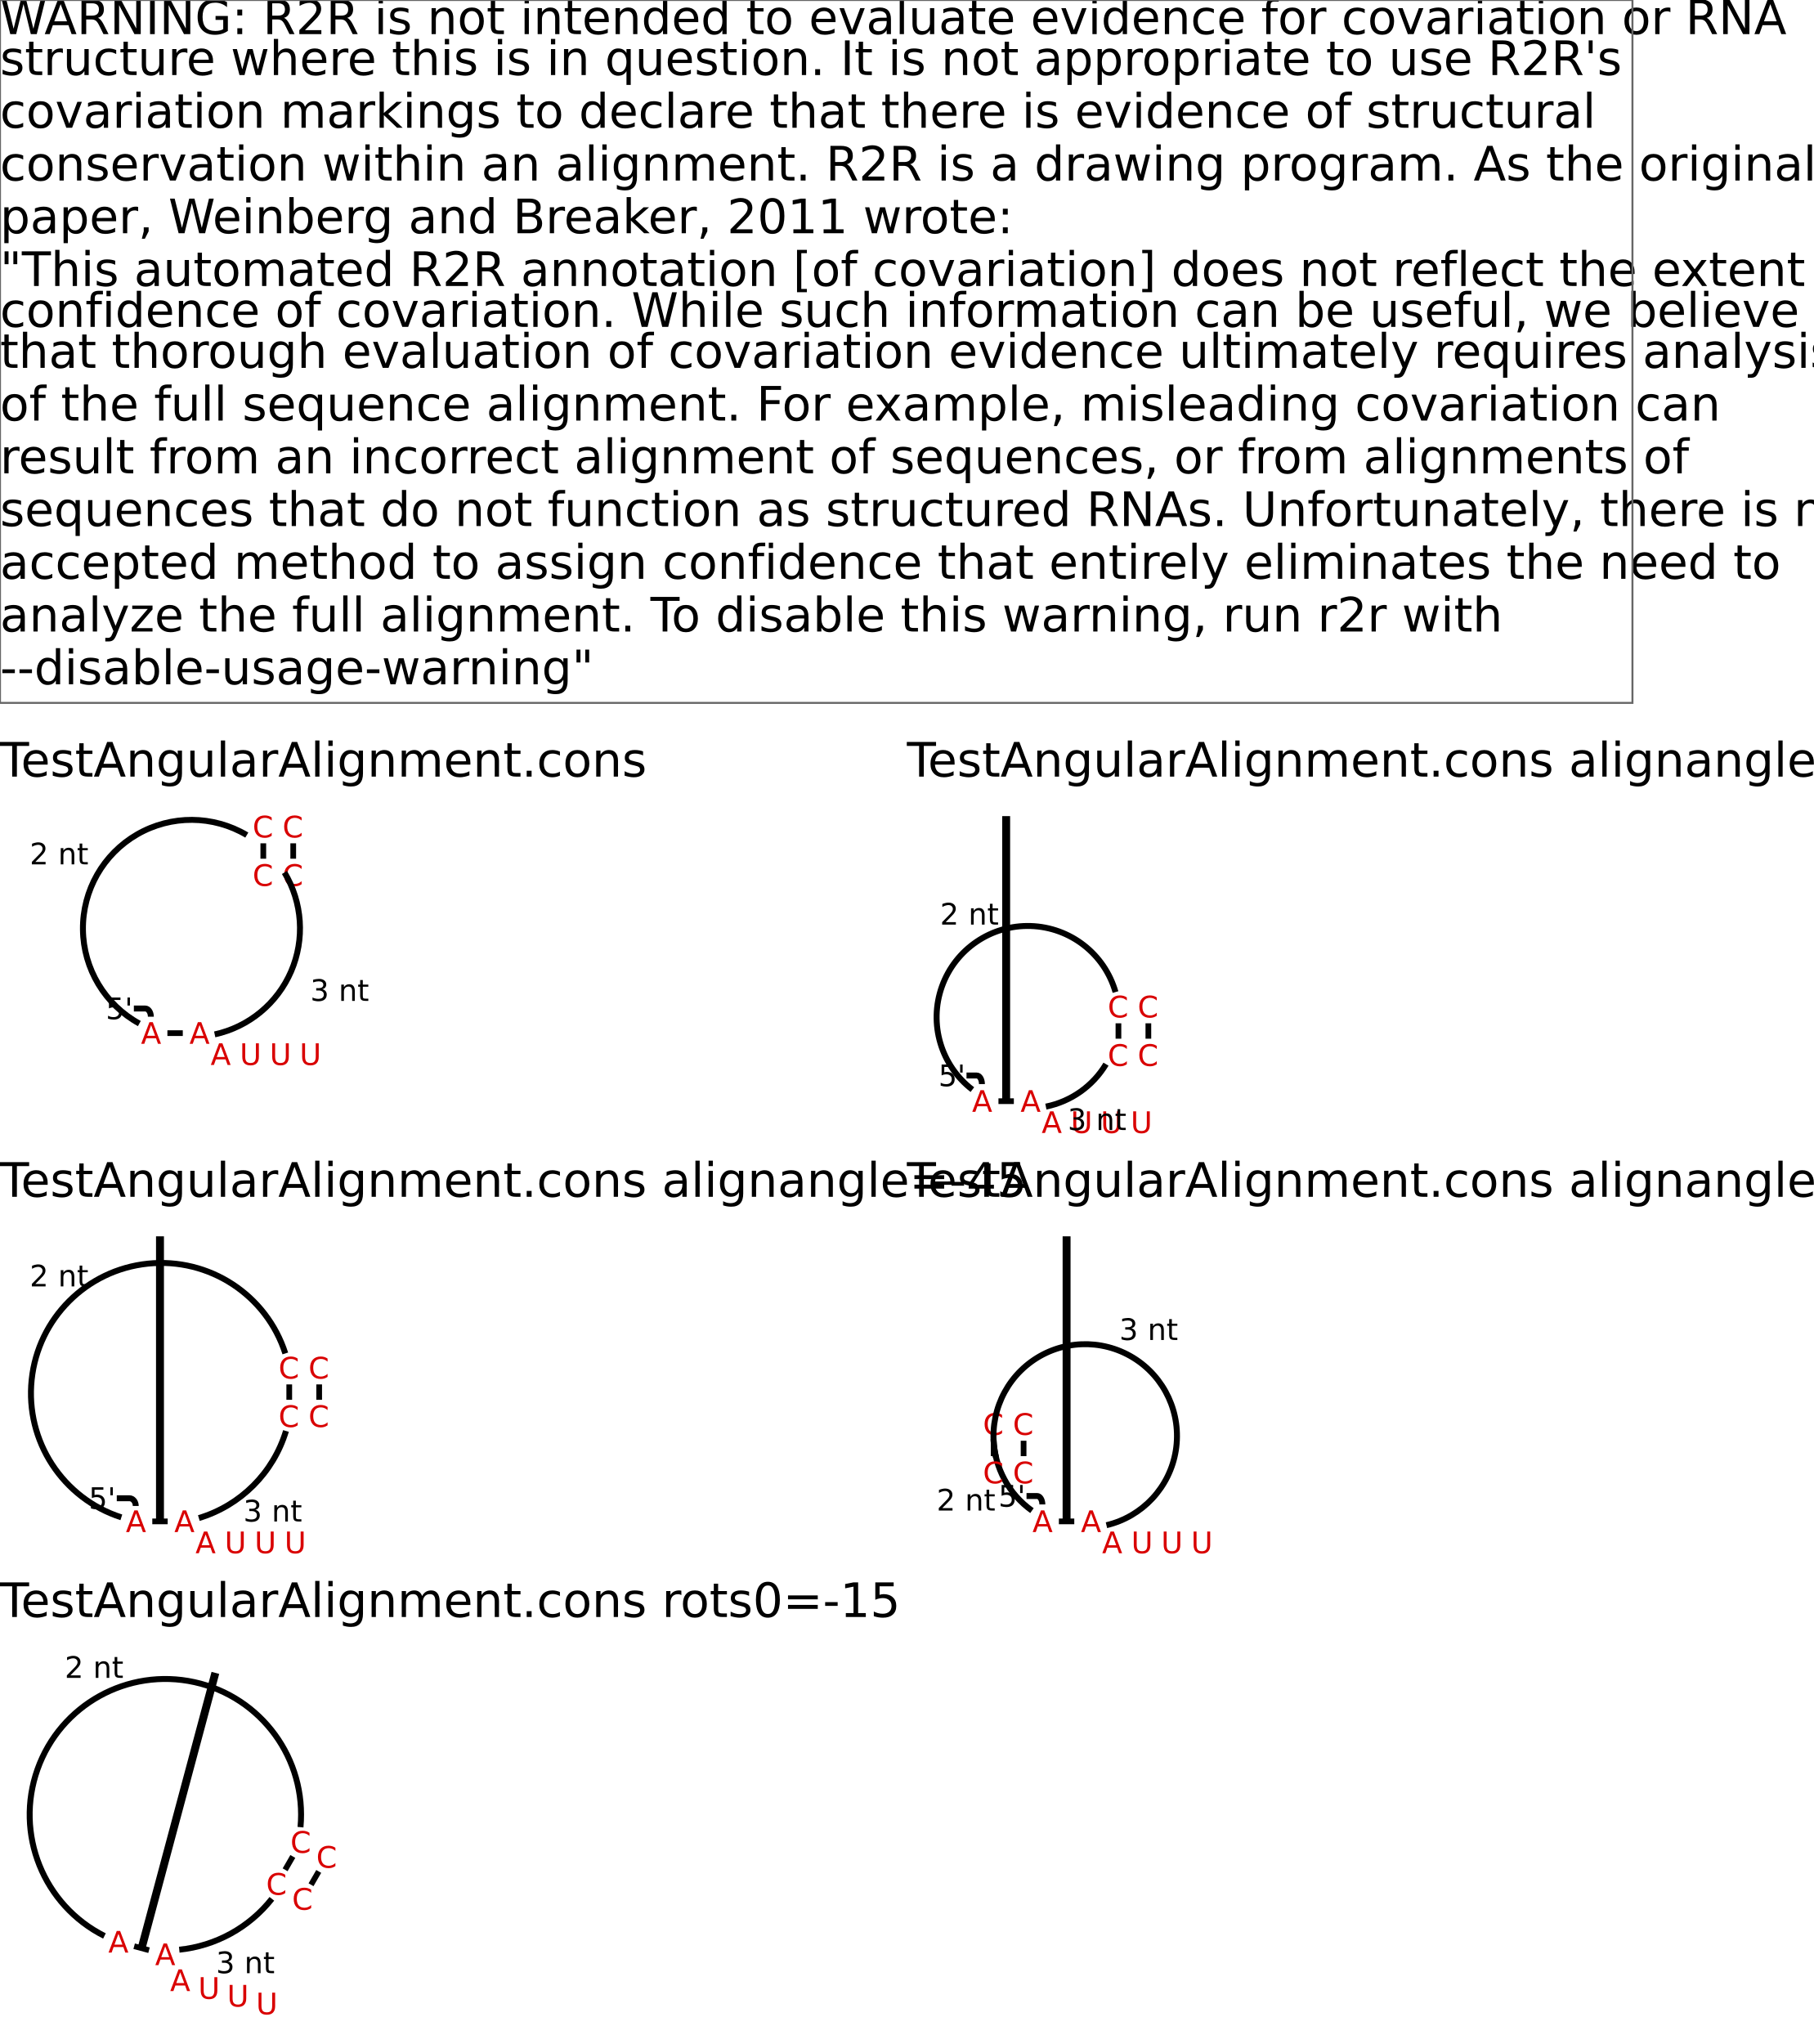
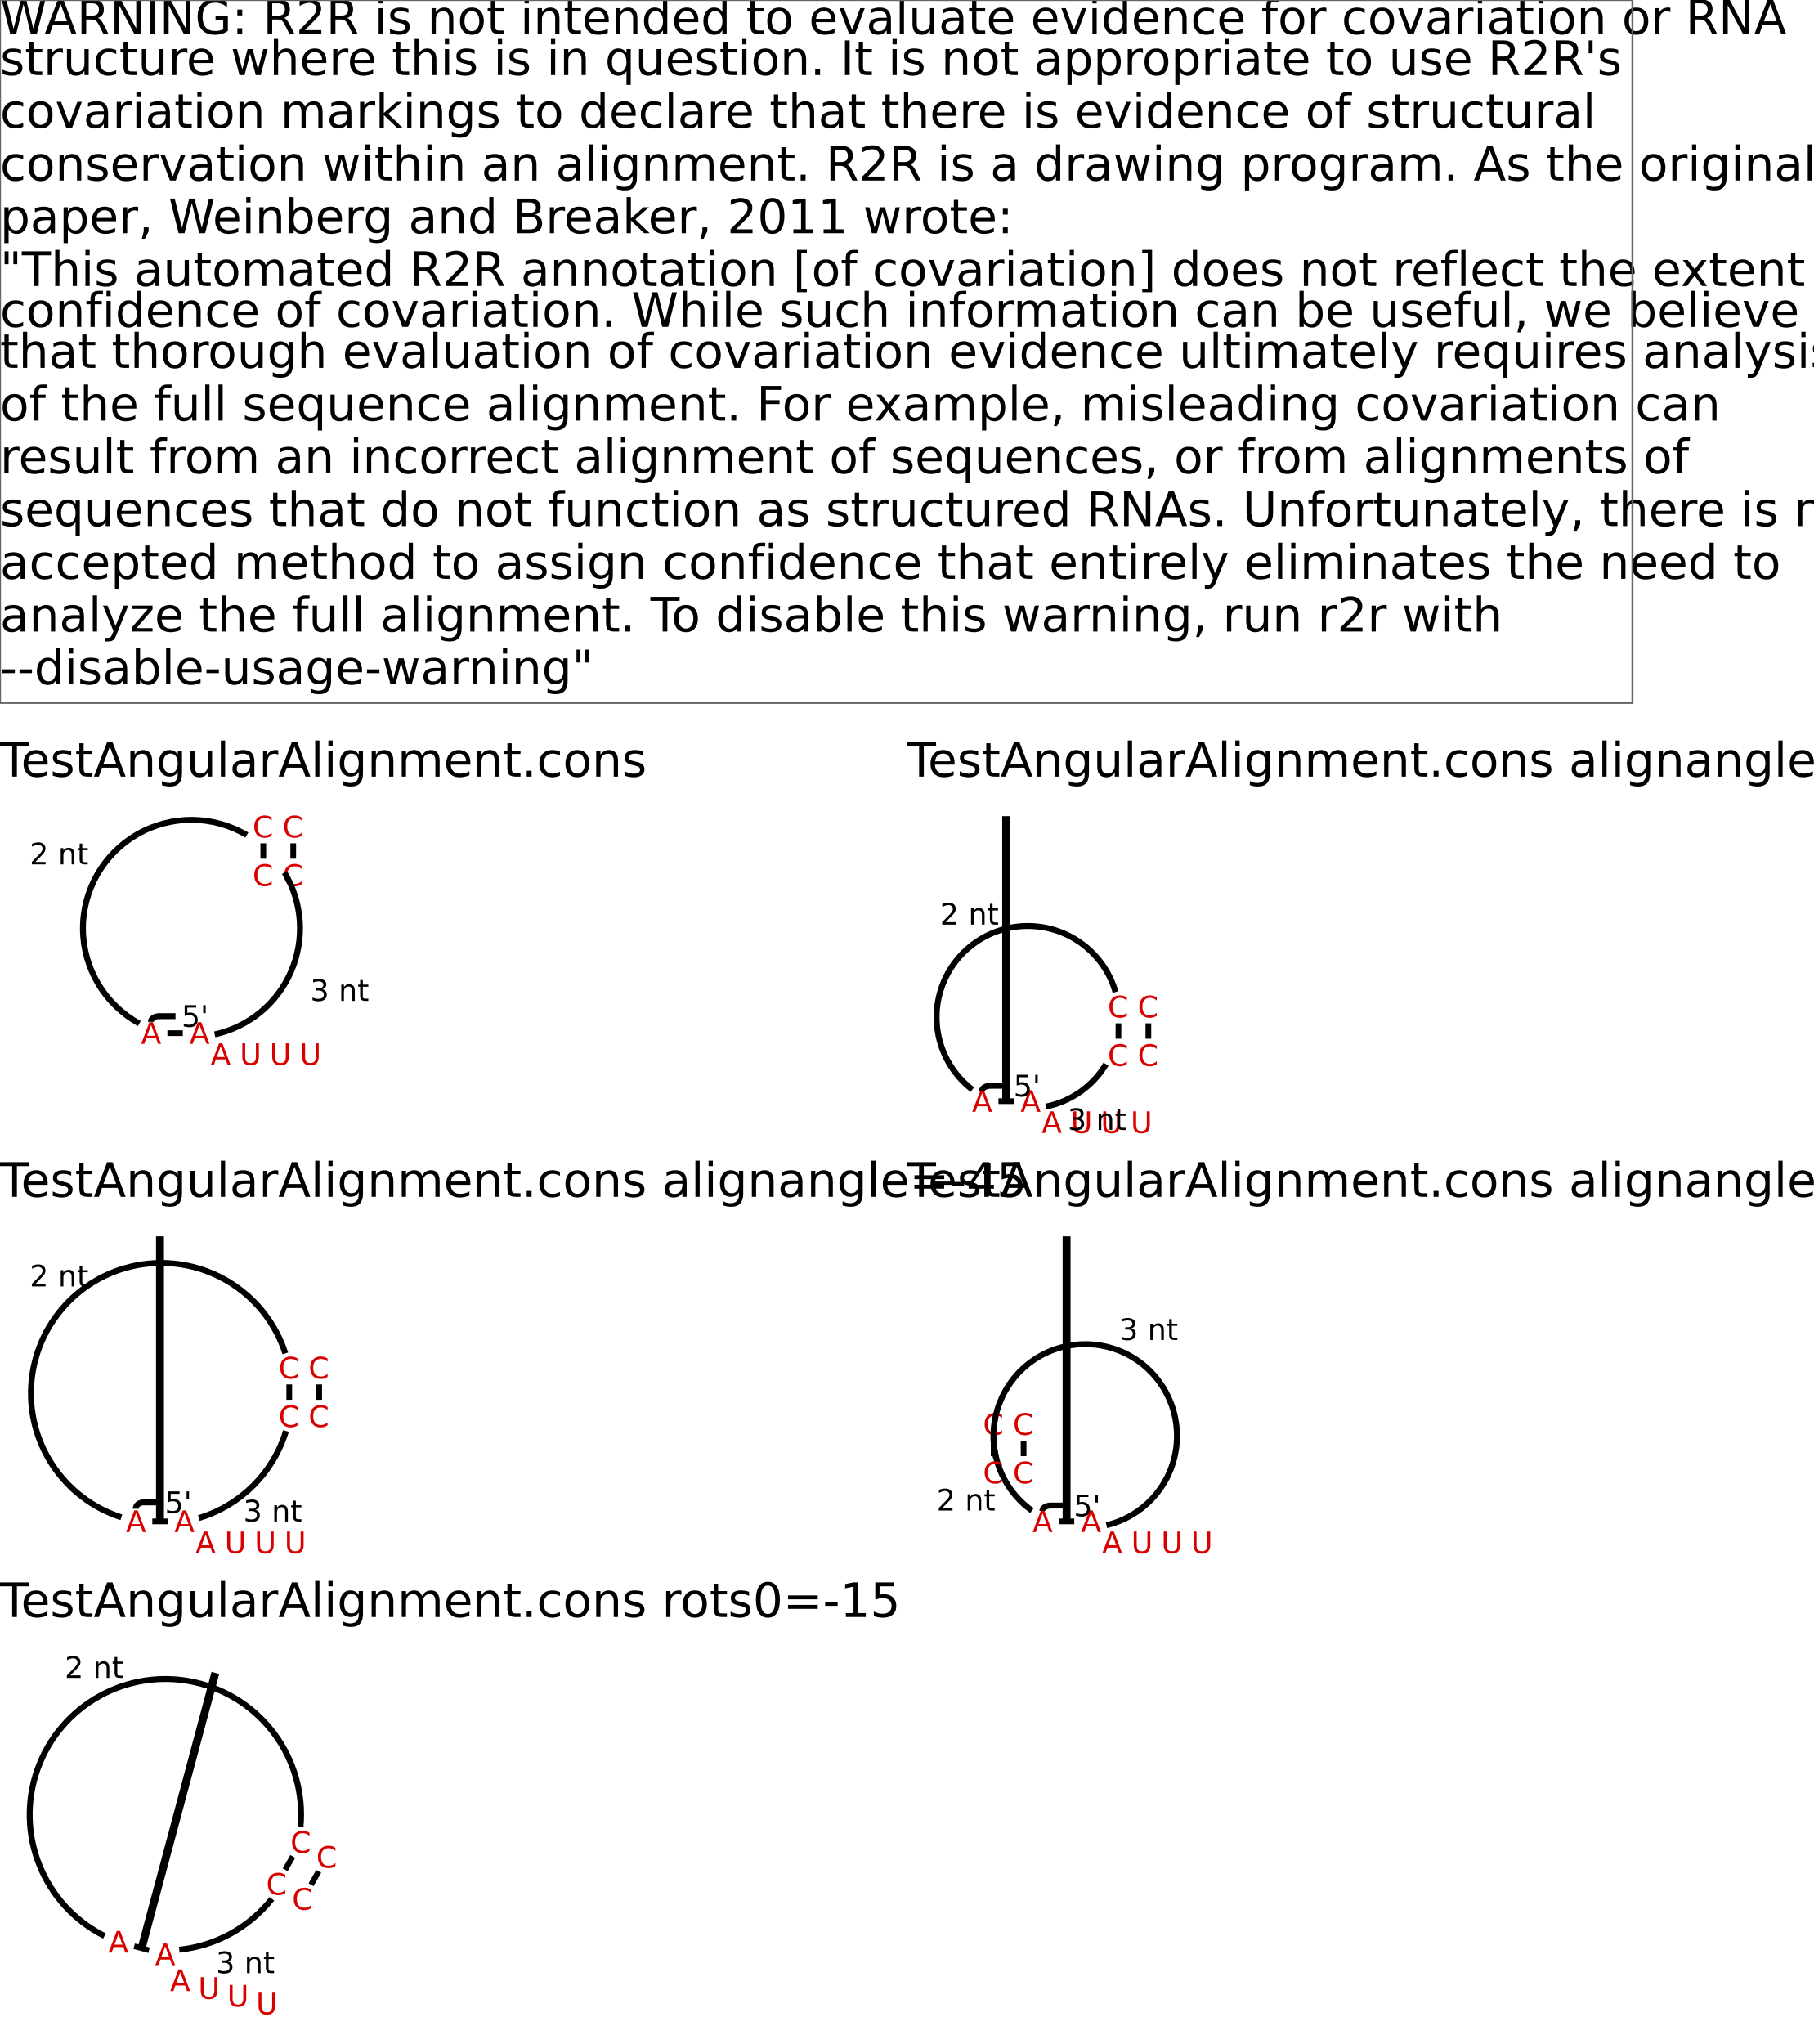
<svg xmlns="http://www.w3.org/2000/svg" version="1.0" width="458.208" height="516.279" id="svg2403" xml:space="preserve">
  <text x="0" y="8.616" id="text1000">
    <tspan x="0" y="8.616" fill="#000000" font-variant="normal" font-weight="normal" font-style="normal" font-family="Bitstream Vera Sans" font-size="12" id="tspan1001">WARNING: R2R is not intended to evaluate evidence for covariation or RNA</tspan>
  </text>
  <text x="0" y="18.955" id="text1002">
    <tspan x="0" y="18.955" fill="#000000" font-variant="normal" font-weight="normal" font-style="normal" font-family="Bitstream Vera Sans" font-size="12" id="tspan1003">structure where this is in question. It is not appropriate to use R2R's</tspan>
  </text>
  <text x="0" y="32.275" id="text1004">
    <tspan x="0" y="32.275" fill="#000000" font-variant="normal" font-weight="normal" font-style="normal" font-family="Bitstream Vera Sans" font-size="12" id="tspan1005">covariation markings to declare that there is evidence of structural</tspan>
  </text>
  <text x="0" y="45.595" id="text1006">
    <tspan x="0" y="45.595" fill="#000000" font-variant="normal" font-weight="normal" font-style="normal" font-family="Bitstream Vera Sans" font-size="12" id="tspan1007">conservation within an alignment. R2R is a drawing program. As the original</tspan>
  </text>
  <text x="0" y="58.915" id="text1008">
    <tspan x="0" y="58.915" fill="#000000" font-variant="normal" font-weight="normal" font-style="normal" font-family="Bitstream Vera Sans" font-size="12" id="tspan1009">paper, Weinberg and Breaker, 2011 wrote:</tspan>
  </text>
  <text x="0" y="72.235" id="text1010">
    <tspan x="0" y="72.235" fill="#000000" font-variant="normal" font-weight="normal" font-style="normal" font-family="Bitstream Vera Sans" font-size="12" id="tspan1011">"This automated R2R annotation [of covariation] does not reflect the extent or</tspan>
  </text>
  <text x="0" y="82.574" id="text1012">
    <tspan x="0" y="82.574" fill="#000000" font-variant="normal" font-weight="normal" font-style="normal" font-family="Bitstream Vera Sans" font-size="12" id="tspan1013">confidence of covariation. While such information can be useful, we believe</tspan>
  </text>
  <text x="0" y="92.914" id="text1014">
    <tspan x="0" y="92.914" fill="#000000" font-variant="normal" font-weight="normal" font-style="normal" font-family="Bitstream Vera Sans" font-size="12" id="tspan1015">that thorough evaluation of covariation evidence ultimately requires analysis</tspan>
  </text>
  <text x="0" y="106.234" id="text1016">
    <tspan x="0" y="106.234" fill="#000000" font-variant="normal" font-weight="normal" font-style="normal" font-family="Bitstream Vera Sans" font-size="12" id="tspan1017">of the full sequence alignment. For example, misleading covariation can</tspan>
  </text>
  <text x="0" y="119.554" id="text1018">
    <tspan x="0" y="119.554" fill="#000000" font-variant="normal" font-weight="normal" font-style="normal" font-family="Bitstream Vera Sans" font-size="12" id="tspan1019">result from an incorrect alignment of sequences, or from alignments of</tspan>
  </text>
  <text x="0" y="132.874" id="text1020">
    <tspan x="0" y="132.874" fill="#000000" font-variant="normal" font-weight="normal" font-style="normal" font-family="Bitstream Vera Sans" font-size="12" id="tspan1021">sequences that do not function as structured RNAs. Unfortunately, there is no</tspan>
  </text>
  <text x="0" y="146.194" id="text1022">
    <tspan x="0" y="146.194" fill="#000000" font-variant="normal" font-weight="normal" font-style="normal" font-family="Bitstream Vera Sans" font-size="12" id="tspan1023">accepted method to assign confidence that entirely eliminates the need to</tspan>
  </text>
  <text x="0" y="159.514" id="text1024">
    <tspan x="0" y="159.514" fill="#000000" font-variant="normal" font-weight="normal" font-style="normal" font-family="Bitstream Vera Sans" font-size="12" id="tspan1025">analyze the full alignment. To disable this warning, run r2r with</tspan>
  </text>
  <text x="0" y="172.834" id="text1026">
    <tspan x="0" y="172.834" fill="#000000" font-variant="normal" font-weight="normal" font-style="normal" font-family="Bitstream Vera Sans" font-size="12" id="tspan1027">--disable-usage-warning"</tspan>
  </text>
  <path fill="none" stroke="#666666" stroke-width="0.5" stroke-linecap="butt" stroke-linejoin="miter" d="M 0 0 L 412.387 0 L 412.387 177.538 L 0 177.538 L 0 0 " />
  <text x="0" y="196.154" id="text1028">
    <tspan x="0" y="196.154" fill="#000000" font-variant="normal" font-weight="normal" font-style="normal" font-family="Bitstream Vera Sans" font-size="12" id="tspan1029">TestAngularAlignment.cons</tspan>
  </text>
  <path fill="none" stroke="#000000" stroke-width="1.44" stroke-linecap="butt" stroke-linejoin="miter" d="M 42.288 260.954 L 46.176 260.954 " />
  <path fill="none" stroke="#000000" stroke-width="1.44" stroke-linecap="butt" stroke-linejoin="miter" d="M 66.513 213.006 L 66.513 216.894 " />
  <path fill="none" stroke="#000000" stroke-width="1.44" stroke-linecap="butt" stroke-linejoin="miter" d="M 74.073 213.006 L 74.073 216.894 " />
  <path fill="none" stroke="#5c5c5c" stroke-width="0.5" stroke-linecap="butt" stroke-linejoin="miter" d="" />
  <path fill="none" stroke="#5c5c5c" stroke-width="0.5" stroke-linecap="butt" stroke-linejoin="miter" d="" />
  <path fill="none" stroke="#5c5c5c" stroke-width="0.5" stroke-linecap="butt" stroke-linejoin="miter" d="" />
  <path fill="none" stroke="#5c5c5c" stroke-width="0.5" stroke-linecap="butt" stroke-linejoin="miter" d="" />
  <path fill="none" stroke="#5c5c5c" stroke-width="0.5" stroke-linecap="butt" stroke-linejoin="miter" d="" />
  <path fill="none" stroke="#5c5c5c" stroke-width="0.5" stroke-linecap="butt" stroke-linejoin="miter" d="" />
  <path fill="none" stroke="#5c5c5c" stroke-width="0.5" stroke-linecap="butt" stroke-linejoin="miter" d="" />
  <path fill="none" stroke="#5c5c5c" stroke-width="0.5" stroke-linecap="butt" stroke-linejoin="miter" d="" />
  <path fill="none" stroke="#5c5c5c" stroke-width="0.5" stroke-linecap="butt" stroke-linejoin="miter" d="" />
  <path fill="none" stroke="#5c5c5c" stroke-width="0.5" stroke-linecap="butt" stroke-linejoin="miter" d="" />
  <path fill="none" stroke="#5c5c5c" stroke-width="0.5" stroke-linecap="butt" stroke-linejoin="miter" d="" />
  <path fill="none" stroke="#5c5c5c" stroke-width="0.5" stroke-linecap="butt" stroke-linejoin="miter" d="" />
  <path fill="none" stroke="#5c5c5c" stroke-width="0.5" stroke-linecap="butt" stroke-linejoin="miter" d="" />
  <path fill="none" stroke="#5c5c5c" stroke-width="0.5" stroke-linecap="butt" stroke-linejoin="miter" d="" />
  <path fill="none" stroke="#5c5c5c" stroke-width="0.5" stroke-linecap="butt" stroke-linejoin="miter" d="" />
  <path fill="none" stroke="#5c5c5c" stroke-width="0.5" stroke-linecap="butt" stroke-linejoin="miter" d="" />
  <path fill="none" stroke="#5c5c5c" stroke-width="0.5" stroke-linecap="butt" stroke-linejoin="miter" d="" />
  <path fill="none" stroke="#5c5c5c" stroke-width="0.5" stroke-linecap="butt" stroke-linejoin="miter" d="" />
  <path fill="none" stroke="#5c5c5c" stroke-width="0.5" stroke-linecap="butt" stroke-linejoin="miter" d="" />
  <path fill="none" stroke="#5c5c5c" stroke-width="0.5" stroke-linecap="butt" stroke-linejoin="miter" d="" />
  <path fill="none" stroke="#5c5c5c" stroke-width="0.5" stroke-linecap="butt" stroke-linejoin="miter" d="" />
  <path fill="none" stroke="#5c5c5c" stroke-width="0.5" stroke-linecap="butt" stroke-linejoin="miter" d="" />
  <path fill="none" stroke="#5c5c5c" stroke-width="0.5" stroke-linecap="butt" stroke-linejoin="miter" d="" />
  <path fill="none" stroke="#5c5c5c" stroke-width="0.5" stroke-linecap="butt" stroke-linejoin="miter" d="" />
  <text x="35.61" y="263.647" id="text1030">
    <tspan x="35.61" y="263.647" fill="#d90000" font-variant="normal" font-weight="normal" font-style="normal" font-family="Bitstream Vera Sans" font-size="7.5" id="tspan1031">A</tspan>
  </text>
  <path fill="none" stroke="#000000" stroke-width="1.5" stroke-linecap="butt" stroke-linejoin="miter" d="M 35.203 258.531 A 27.406,27.406 0 1,1 62.349,210.923" />
  <text x="63.805" y="211.523" id="text1032">
    <tspan x="63.805" y="211.523" fill="#d90000" font-variant="normal" font-weight="normal" font-style="normal" font-family="Bitstream Vera Sans" font-size="7.5" id="tspan1033">C</tspan>
  </text>
  <text x="71.365" y="211.523" id="text1034">
    <tspan x="71.365" y="211.523" fill="#d90000" font-variant="normal" font-weight="normal" font-style="normal" font-family="Bitstream Vera Sans" font-size="7.5" id="tspan1035">C</tspan>
  </text>
  <text x="71.365" y="223.763" id="text1036">
    <tspan x="71.365" y="223.763" fill="#d90000" font-variant="normal" font-weight="normal" font-style="normal" font-family="Bitstream Vera Sans" font-size="7.5" id="tspan1037">C</tspan>
  </text>
  <text x="63.805" y="223.763" id="text1038">
    <tspan x="63.805" y="223.763" fill="#d90000" font-variant="normal" font-weight="normal" font-style="normal" font-family="Bitstream Vera Sans" font-size="7.5" id="tspan1039">C</tspan>
  </text>
  <path fill="none" stroke="#000000" stroke-width="1.5" stroke-linecap="butt" stroke-linejoin="miter" d="M 71.86 220.369 A 27.406,27.406 0 0,1 54.238,261.272" />
  <text x="47.85" y="263.647" id="text1040">
    <tspan x="47.85" y="263.647" fill="#d90000" font-variant="normal" font-weight="normal" font-style="normal" font-family="Bitstream Vera Sans" font-size="7.5" id="tspan1041">A</tspan>
  </text>
  <text x="53.196" y="268.993" id="text1042">
    <tspan x="53.196" y="268.993" fill="#d90000" font-variant="normal" font-weight="normal" font-style="normal" font-family="Bitstream Vera Sans" font-size="7.5" id="tspan1043">A</tspan>
  </text>
  <text x="60.55" y="268.993" id="text1044">
    <tspan x="60.55" y="268.993" fill="#d90000" font-variant="normal" font-weight="normal" font-style="normal" font-family="Bitstream Vera Sans" font-size="7.5" id="tspan1045">U</tspan>
  </text>
  <text x="68.11" y="268.993" id="text1046">
    <tspan x="68.11" y="268.993" fill="#d90000" font-variant="normal" font-weight="normal" font-style="normal" font-family="Bitstream Vera Sans" font-size="7.5" id="tspan1047">U</tspan>
  </text>
  <text x="75.67" y="268.993" id="text1048">
    <tspan x="75.67" y="268.993" fill="#d90000" font-variant="normal" font-weight="normal" font-style="normal" font-family="Bitstream Vera Sans" font-size="7.5" id="tspan1049">U</tspan>
  </text>
-   <path fill="none" stroke="#000000" stroke-width="1.5" stroke-linecap="butt" stroke-linejoin="miter" d="M 38.112 256.806 A 2.074,1.431 270 0,0 36.681,254.731L 33.819 254.731 " />
+   <path fill="none" stroke="#000000" stroke-width="1.5" stroke-linecap="butt" stroke-linejoin="miter" d="M 38.112 258.093 A 2.074,1.431 180 0,1 40.186,256.662L 44.335 256.662 " />
  <text x="7.5" y="218.325" id="text1050">
    <tspan x="7.5" y="218.325" fill="#000000" font-variant="normal" font-weight="normal" font-style="normal" font-family="Bitstream Vera Sans" font-size="7.5" id="tspan1051">2 nt</tspan>
  </text>
  <text x="78.369" y="252.806" id="text1052">
    <tspan x="78.369" y="252.806" fill="#000000" font-variant="normal" font-weight="normal" font-style="normal" font-family="Bitstream Vera Sans" font-size="7.5" id="tspan1053">3 nt</tspan>
  </text>
-   <text x="26.716" y="257.424" id="text1054">
-     <tspan x="26.716" y="257.424" fill="#000000" font-variant="normal" font-weight="normal" font-style="normal" font-family="Bitstream Vera Sans" font-size="7.5" id="tspan1055">5'</tspan>
+   <text x="45.835" y="259.354" id="text1054">
+     <tspan x="45.835" y="259.354" fill="#000000" font-variant="normal" font-weight="normal" font-style="normal" font-family="Bitstream Vera Sans" font-size="7.5" id="tspan1055">5'</tspan>
  </text>
  <text x="229.104" y="196.154" id="text1056">
    <tspan x="229.104" y="196.154" fill="#000000" font-variant="normal" font-weight="normal" font-style="normal" font-family="Bitstream Vera Sans" font-size="12" id="tspan1057">TestAngularAlignment.cons alignangle=-32</tspan>
  </text>
  <path fill="none" stroke="#000000" stroke-width="1.44" stroke-linecap="butt" stroke-linejoin="miter" d="M 252.229 278.138 L 256.117 278.138 " />
  <path fill="none" stroke="#000000" stroke-width="1.44" stroke-linecap="butt" stroke-linejoin="miter" d="M 282.538 258.469 L 282.538 262.357 " />
  <path fill="none" stroke="#000000" stroke-width="1.44" stroke-linecap="butt" stroke-linejoin="miter" d="M 290.098 258.469 L 290.098 262.357 " />
  <path fill="none" stroke="#5c5c5c" stroke-width="0.5" stroke-linecap="butt" stroke-linejoin="miter" d="" />
  <path fill="none" stroke="#5c5c5c" stroke-width="0.5" stroke-linecap="butt" stroke-linejoin="miter" d="" />
  <path fill="none" stroke="#5c5c5c" stroke-width="0.5" stroke-linecap="butt" stroke-linejoin="miter" d="" />
  <path fill="none" stroke="#5c5c5c" stroke-width="0.5" stroke-linecap="butt" stroke-linejoin="miter" d="" />
  <path fill="none" stroke="#5c5c5c" stroke-width="0.5" stroke-linecap="butt" stroke-linejoin="miter" d="" />
  <path fill="none" stroke="#5c5c5c" stroke-width="0.5" stroke-linecap="butt" stroke-linejoin="miter" d="" />
  <path fill="none" stroke="#5c5c5c" stroke-width="0.5" stroke-linecap="butt" stroke-linejoin="miter" d="" />
  <path fill="none" stroke="#5c5c5c" stroke-width="0.5" stroke-linecap="butt" stroke-linejoin="miter" d="" />
  <path fill="none" stroke="#5c5c5c" stroke-width="0.5" stroke-linecap="butt" stroke-linejoin="miter" d="" />
  <path fill="none" stroke="#5c5c5c" stroke-width="0.5" stroke-linecap="butt" stroke-linejoin="miter" d="" />
  <path fill="none" stroke="#5c5c5c" stroke-width="0.5" stroke-linecap="butt" stroke-linejoin="miter" d="" />
  <path fill="none" stroke="#5c5c5c" stroke-width="0.5" stroke-linecap="butt" stroke-linejoin="miter" d="" />
  <path fill="none" stroke="#5c5c5c" stroke-width="0.5" stroke-linecap="butt" stroke-linejoin="miter" d="" />
  <path fill="none" stroke="#5c5c5c" stroke-width="0.5" stroke-linecap="butt" stroke-linejoin="miter" d="" />
  <path fill="none" stroke="#5c5c5c" stroke-width="0.5" stroke-linecap="butt" stroke-linejoin="miter" d="" />
  <path fill="none" stroke="#5c5c5c" stroke-width="0.5" stroke-linecap="butt" stroke-linejoin="miter" d="" />
  <path fill="none" stroke="#5c5c5c" stroke-width="0.5" stroke-linecap="butt" stroke-linejoin="miter" d="" />
  <path fill="none" stroke="#5c5c5c" stroke-width="0.5" stroke-linecap="butt" stroke-linejoin="miter" d="" />
  <path fill="none" stroke="#5c5c5c" stroke-width="0.5" stroke-linecap="butt" stroke-linejoin="miter" d="" />
  <path fill="none" stroke="#5c5c5c" stroke-width="0.5" stroke-linecap="butt" stroke-linejoin="miter" d="" />
  <path fill="none" stroke="#5c5c5c" stroke-width="0.5" stroke-linecap="butt" stroke-linejoin="miter" d="" />
  <path fill="none" stroke="#5c5c5c" stroke-width="0.5" stroke-linecap="butt" stroke-linejoin="miter" d="" />
  <path fill="none" stroke="#5c5c5c" stroke-width="0.5" stroke-linecap="butt" stroke-linejoin="miter" d="" />
  <path fill="none" stroke="#5c5c5c" stroke-width="0.5" stroke-linecap="butt" stroke-linejoin="miter" d="" />
  <text x="245.552" y="280.83" id="text1058">
    <tspan x="245.552" y="280.83" fill="#d90000" font-variant="normal" font-weight="normal" font-style="normal" font-family="Bitstream Vera Sans" font-size="7.5" id="tspan1059">A</tspan>
  </text>
  <path fill="none" stroke="#000000" stroke-width="1.5" stroke-linecap="butt" stroke-linejoin="miter" d="M 245.64 275.22 A 23.042,23.042 0 1,1 281.796,250.574" />
  <text x="279.83" y="256.986" id="text1060">
    <tspan x="279.83" y="256.986" fill="#d90000" font-variant="normal" font-weight="normal" font-style="normal" font-family="Bitstream Vera Sans" font-size="7.5" id="tspan1061">C</tspan>
  </text>
  <text x="287.39" y="256.986" id="text1062">
    <tspan x="287.39" y="256.986" fill="#d90000" font-variant="normal" font-weight="normal" font-style="normal" font-family="Bitstream Vera Sans" font-size="7.5" id="tspan1063">C</tspan>
  </text>
  <text x="287.39" y="269.226" id="text1064">
    <tspan x="287.39" y="269.226" fill="#d90000" font-variant="normal" font-weight="normal" font-style="normal" font-family="Bitstream Vera Sans" font-size="7.5" id="tspan1065">C</tspan>
  </text>
  <text x="279.83" y="269.226" id="text1066">
    <tspan x="279.83" y="269.226" fill="#d90000" font-variant="normal" font-weight="normal" font-style="normal" font-family="Bitstream Vera Sans" font-size="7.5" id="tspan1067">C</tspan>
  </text>
  <path fill="none" stroke="#000000" stroke-width="1.5" stroke-linecap="butt" stroke-linejoin="miter" d="M 279.397 268.791 A 23.042,23.042 0 0,1 264.203,279.51" />
  <text x="257.792" y="280.83" id="text1068">
    <tspan x="257.792" y="280.83" fill="#d90000" font-variant="normal" font-weight="normal" font-style="normal" font-family="Bitstream Vera Sans" font-size="7.5" id="tspan1069">A</tspan>
  </text>
  <text x="263.138" y="286.176" id="text1070">
    <tspan x="263.138" y="286.176" fill="#d90000" font-variant="normal" font-weight="normal" font-style="normal" font-family="Bitstream Vera Sans" font-size="7.5" id="tspan1071">A</tspan>
  </text>
  <text x="270.492" y="286.176" id="text1072">
    <tspan x="270.492" y="286.176" fill="#d90000" font-variant="normal" font-weight="normal" font-style="normal" font-family="Bitstream Vera Sans" font-size="7.5" id="tspan1073">U</tspan>
  </text>
  <text x="278.052" y="286.176" id="text1074">
    <tspan x="278.052" y="286.176" fill="#d90000" font-variant="normal" font-weight="normal" font-style="normal" font-family="Bitstream Vera Sans" font-size="7.5" id="tspan1075">U</tspan>
  </text>
  <text x="285.612" y="286.176" id="text1076">
    <tspan x="285.612" y="286.176" fill="#d90000" font-variant="normal" font-weight="normal" font-style="normal" font-family="Bitstream Vera Sans" font-size="7.5" id="tspan1077">U</tspan>
  </text>
-   <path fill="none" stroke="#000000" stroke-width="1.5" stroke-linecap="butt" stroke-linejoin="miter" d="M 248.053 273.818 A 2.16,1.298 270 0,0 246.755,271.658L 244.159 271.658 " />
+   <path fill="none" stroke="#000000" stroke-width="1.5" stroke-linecap="butt" stroke-linejoin="miter" d="M 248.053 275.542 A 2.16,1.298 180 0,1 250.213,274.244L 254.533 274.244 " />
  <path fill="none" stroke="#000000" stroke-width="2" stroke-linecap="butt" stroke-linejoin="miter" d="M 254.173 278.138 L 254.173 206.138 " />
  <text x="237.456" y="233.545" id="text1078">
    <tspan x="237.456" y="233.545" fill="#000000" font-variant="normal" font-weight="normal" font-style="normal" font-family="Bitstream Vera Sans" font-size="7.5" id="tspan1079">2 nt</tspan>
  </text>
  <text x="269.701" y="285.426" id="text1080">
    <tspan x="269.701" y="285.426" fill="#000000" font-variant="normal" font-weight="normal" font-style="normal" font-family="Bitstream Vera Sans" font-size="7.5" id="tspan1081">3 nt</tspan>
  </text>
-   <text x="237.057" y="274.35" id="text1082">
-     <tspan x="237.057" y="274.35" fill="#000000" font-variant="normal" font-weight="normal" font-style="normal" font-family="Bitstream Vera Sans" font-size="7.5" id="tspan1083">5'</tspan>
+   <text x="256.033" y="276.936" id="text1082">
+     <tspan x="256.033" y="276.936" fill="#000000" font-variant="normal" font-weight="normal" font-style="normal" font-family="Bitstream Vera Sans" font-size="7.5" id="tspan1083">5'</tspan>
  </text>
  <text x="0" y="302.292" id="text1084">
    <tspan x="0" y="302.292" fill="#000000" font-variant="normal" font-weight="normal" font-style="normal" font-family="Bitstream Vera Sans" font-size="12" id="tspan1085">TestAngularAlignment.cons alignangle=-45</tspan>
  </text>
  <path fill="none" stroke="#000000" stroke-width="1.44" stroke-linecap="butt" stroke-linejoin="miter" d="M 38.471 384.276 L 42.359 384.276 " />
  <path fill="none" stroke="#000000" stroke-width="1.44" stroke-linecap="butt" stroke-linejoin="miter" d="M 73.069 349.678 L 73.069 353.566 " />
  <path fill="none" stroke="#000000" stroke-width="1.44" stroke-linecap="butt" stroke-linejoin="miter" d="M 80.629 349.678 L 80.629 353.566 " />
  <path fill="none" stroke="#5c5c5c" stroke-width="0.5" stroke-linecap="butt" stroke-linejoin="miter" d="" />
  <path fill="none" stroke="#5c5c5c" stroke-width="0.5" stroke-linecap="butt" stroke-linejoin="miter" d="" />
  <path fill="none" stroke="#5c5c5c" stroke-width="0.5" stroke-linecap="butt" stroke-linejoin="miter" d="" />
  <path fill="none" stroke="#5c5c5c" stroke-width="0.5" stroke-linecap="butt" stroke-linejoin="miter" d="" />
  <path fill="none" stroke="#5c5c5c" stroke-width="0.5" stroke-linecap="butt" stroke-linejoin="miter" d="" />
  <path fill="none" stroke="#5c5c5c" stroke-width="0.5" stroke-linecap="butt" stroke-linejoin="miter" d="" />
  <path fill="none" stroke="#5c5c5c" stroke-width="0.5" stroke-linecap="butt" stroke-linejoin="miter" d="" />
  <path fill="none" stroke="#5c5c5c" stroke-width="0.5" stroke-linecap="butt" stroke-linejoin="miter" d="" />
  <path fill="none" stroke="#5c5c5c" stroke-width="0.5" stroke-linecap="butt" stroke-linejoin="miter" d="" />
  <path fill="none" stroke="#5c5c5c" stroke-width="0.5" stroke-linecap="butt" stroke-linejoin="miter" d="" />
  <path fill="none" stroke="#5c5c5c" stroke-width="0.5" stroke-linecap="butt" stroke-linejoin="miter" d="" />
  <path fill="none" stroke="#5c5c5c" stroke-width="0.5" stroke-linecap="butt" stroke-linejoin="miter" d="" />
  <path fill="none" stroke="#5c5c5c" stroke-width="0.5" stroke-linecap="butt" stroke-linejoin="miter" d="" />
  <path fill="none" stroke="#5c5c5c" stroke-width="0.5" stroke-linecap="butt" stroke-linejoin="miter" d="" />
  <path fill="none" stroke="#5c5c5c" stroke-width="0.5" stroke-linecap="butt" stroke-linejoin="miter" d="" />
  <path fill="none" stroke="#5c5c5c" stroke-width="0.5" stroke-linecap="butt" stroke-linejoin="miter" d="" />
  <path fill="none" stroke="#5c5c5c" stroke-width="0.5" stroke-linecap="butt" stroke-linejoin="miter" d="" />
  <path fill="none" stroke="#5c5c5c" stroke-width="0.5" stroke-linecap="butt" stroke-linejoin="miter" d="" />
  <path fill="none" stroke="#5c5c5c" stroke-width="0.5" stroke-linecap="butt" stroke-linejoin="miter" d="" />
  <path fill="none" stroke="#5c5c5c" stroke-width="0.5" stroke-linecap="butt" stroke-linejoin="miter" d="" />
  <path fill="none" stroke="#5c5c5c" stroke-width="0.5" stroke-linecap="butt" stroke-linejoin="miter" d="" />
  <path fill="none" stroke="#5c5c5c" stroke-width="0.5" stroke-linecap="butt" stroke-linejoin="miter" d="" />
  <path fill="none" stroke="#5c5c5c" stroke-width="0.5" stroke-linecap="butt" stroke-linejoin="miter" d="" />
  <path fill="none" stroke="#5c5c5c" stroke-width="0.5" stroke-linecap="butt" stroke-linejoin="miter" d="" />
  <text x="31.794" y="386.968" id="text1086">
    <tspan x="31.794" y="386.968" fill="#d90000" font-variant="normal" font-weight="normal" font-style="normal" font-family="Bitstream Vera Sans" font-size="7.5" id="tspan1087">A</tspan>
  </text>
  <path fill="none" stroke="#000000" stroke-width="1.5" stroke-linecap="butt" stroke-linejoin="miter" d="M 30.654 383.254 A 32.917,32.917 0 1,1 72.076,341.851" />
  <text x="70.362" y="348.195" id="text1088">
    <tspan x="70.362" y="348.195" fill="#d90000" font-variant="normal" font-weight="normal" font-style="normal" font-family="Bitstream Vera Sans" font-size="7.5" id="tspan1089">C</tspan>
  </text>
  <text x="77.922" y="348.195" id="text1090">
    <tspan x="77.922" y="348.195" fill="#d90000" font-variant="normal" font-weight="normal" font-style="normal" font-family="Bitstream Vera Sans" font-size="7.5" id="tspan1091">C</tspan>
  </text>
  <text x="77.922" y="360.435" id="text1092">
    <tspan x="77.922" y="360.435" fill="#d90000" font-variant="normal" font-weight="normal" font-style="normal" font-family="Bitstream Vera Sans" font-size="7.5" id="tspan1093">C</tspan>
  </text>
  <text x="70.362" y="360.435" id="text1094">
    <tspan x="70.362" y="360.435" fill="#d90000" font-variant="normal" font-weight="normal" font-style="normal" font-family="Bitstream Vera Sans" font-size="7.5" id="tspan1095">C</tspan>
  </text>
  <path fill="none" stroke="#000000" stroke-width="1.5" stroke-linecap="butt" stroke-linejoin="miter" d="M 72.246 361.442 A 32.917,32.917 0 0,1 50.231,383.438" />
  <text x="44.034" y="386.968" id="text1096">
    <tspan x="44.034" y="386.968" fill="#d90000" font-variant="normal" font-weight="normal" font-style="normal" font-family="Bitstream Vera Sans" font-size="7.5" id="tspan1097">A</tspan>
  </text>
  <text x="49.38" y="392.314" id="text1098">
    <tspan x="49.38" y="392.314" fill="#d90000" font-variant="normal" font-weight="normal" font-style="normal" font-family="Bitstream Vera Sans" font-size="7.5" id="tspan1099">A</tspan>
  </text>
  <text x="56.734" y="392.314" id="text1100">
    <tspan x="56.734" y="392.314" fill="#d90000" font-variant="normal" font-weight="normal" font-style="normal" font-family="Bitstream Vera Sans" font-size="7.5" id="tspan1101">U</tspan>
  </text>
  <text x="64.294" y="392.314" id="text1102">
    <tspan x="64.294" y="392.314" fill="#d90000" font-variant="normal" font-weight="normal" font-style="normal" font-family="Bitstream Vera Sans" font-size="7.5" id="tspan1103">U</tspan>
  </text>
  <text x="71.854" y="392.314" id="text1104">
    <tspan x="71.854" y="392.314" fill="#d90000" font-variant="normal" font-weight="normal" font-style="normal" font-family="Bitstream Vera Sans" font-size="7.5" id="tspan1105">U</tspan>
  </text>
-   <path fill="none" stroke="#000000" stroke-width="1.5" stroke-linecap="butt" stroke-linejoin="miter" d="M 34.295 380.38 A 1.948,1.599 270 0,0 32.697,378.432L 29.499 378.432 " />
+   <path fill="none" stroke="#000000" stroke-width="1.5" stroke-linecap="butt" stroke-linejoin="miter" d="M 34.295 381.078 A 1.948,1.599 180 0,1 36.243,379.479L 40.139 379.479 " />
  <path fill="none" stroke="#000000" stroke-width="2" stroke-linecap="butt" stroke-linejoin="miter" d="M 40.415 384.276 L 40.415 312.276 " />
  <text x="7.5" y="324.926" id="text1106">
    <tspan x="7.5" y="324.926" fill="#000000" font-variant="normal" font-weight="normal" font-style="normal" font-family="Bitstream Vera Sans" font-size="7.5" id="tspan1107">2 nt</tspan>
  </text>
  <text x="61.458" y="384.305" id="text1108">
    <tspan x="61.458" y="384.305" fill="#000000" font-variant="normal" font-weight="normal" font-style="normal" font-family="Bitstream Vera Sans" font-size="7.5" id="tspan1109">3 nt</tspan>
  </text>
-   <text x="22.396" y="381.125" id="text1110">
-     <tspan x="22.396" y="381.125" fill="#000000" font-variant="normal" font-weight="normal" font-style="normal" font-family="Bitstream Vera Sans" font-size="7.5" id="tspan1111">5'</tspan>
+   <text x="41.639" y="382.172" id="text1110">
+     <tspan x="41.639" y="382.172" fill="#000000" font-variant="normal" font-weight="normal" font-style="normal" font-family="Bitstream Vera Sans" font-size="7.5" id="tspan1111">5'</tspan>
  </text>
  <text x="229.104" y="302.292" id="text1112">
    <tspan x="229.104" y="302.292" fill="#000000" font-variant="normal" font-weight="normal" font-style="normal" font-family="Bitstream Vera Sans" font-size="12" id="tspan1113">TestAngularAlignment.cons alignangle=45</tspan>
  </text>
  <path fill="none" stroke="#000000" stroke-width="1.44" stroke-linecap="butt" stroke-linejoin="miter" d="M 267.494 384.276 L 271.382 384.276 " />
  <path fill="none" stroke="#000000" stroke-width="1.44" stroke-linecap="butt" stroke-linejoin="miter" d="M 251.016 363.91 L 251.016 367.798 " />
  <path fill="none" stroke="#000000" stroke-width="1.44" stroke-linecap="butt" stroke-linejoin="miter" d="M 258.576 363.91 L 258.576 367.798 " />
  <path fill="none" stroke="#5c5c5c" stroke-width="0.5" stroke-linecap="butt" stroke-linejoin="miter" d="" />
  <path fill="none" stroke="#5c5c5c" stroke-width="0.5" stroke-linecap="butt" stroke-linejoin="miter" d="" />
  <path fill="none" stroke="#5c5c5c" stroke-width="0.5" stroke-linecap="butt" stroke-linejoin="miter" d="" />
  <path fill="none" stroke="#5c5c5c" stroke-width="0.5" stroke-linecap="butt" stroke-linejoin="miter" d="" />
  <path fill="none" stroke="#5c5c5c" stroke-width="0.5" stroke-linecap="butt" stroke-linejoin="miter" d="" />
  <path fill="none" stroke="#5c5c5c" stroke-width="0.5" stroke-linecap="butt" stroke-linejoin="miter" d="" />
  <path fill="none" stroke="#5c5c5c" stroke-width="0.5" stroke-linecap="butt" stroke-linejoin="miter" d="" />
  <path fill="none" stroke="#5c5c5c" stroke-width="0.5" stroke-linecap="butt" stroke-linejoin="miter" d="" />
  <path fill="none" stroke="#5c5c5c" stroke-width="0.5" stroke-linecap="butt" stroke-linejoin="miter" d="" />
  <path fill="none" stroke="#5c5c5c" stroke-width="0.5" stroke-linecap="butt" stroke-linejoin="miter" d="" />
  <path fill="none" stroke="#5c5c5c" stroke-width="0.5" stroke-linecap="butt" stroke-linejoin="miter" d="" />
  <path fill="none" stroke="#5c5c5c" stroke-width="0.5" stroke-linecap="butt" stroke-linejoin="miter" d="" />
  <path fill="none" stroke="#5c5c5c" stroke-width="0.5" stroke-linecap="butt" stroke-linejoin="miter" d="" />
  <path fill="none" stroke="#5c5c5c" stroke-width="0.5" stroke-linecap="butt" stroke-linejoin="miter" d="" />
  <path fill="none" stroke="#5c5c5c" stroke-width="0.5" stroke-linecap="butt" stroke-linejoin="miter" d="" />
  <path fill="none" stroke="#5c5c5c" stroke-width="0.5" stroke-linecap="butt" stroke-linejoin="miter" d="" />
  <path fill="none" stroke="#5c5c5c" stroke-width="0.5" stroke-linecap="butt" stroke-linejoin="miter" d="" />
  <path fill="none" stroke="#5c5c5c" stroke-width="0.5" stroke-linecap="butt" stroke-linejoin="miter" d="" />
  <path fill="none" stroke="#5c5c5c" stroke-width="0.5" stroke-linecap="butt" stroke-linejoin="miter" d="" />
  <path fill="none" stroke="#5c5c5c" stroke-width="0.5" stroke-linecap="butt" stroke-linejoin="miter" d="" />
  <path fill="none" stroke="#5c5c5c" stroke-width="0.5" stroke-linecap="butt" stroke-linejoin="miter" d="" />
  <path fill="none" stroke="#5c5c5c" stroke-width="0.5" stroke-linecap="butt" stroke-linejoin="miter" d="" />
  <path fill="none" stroke="#5c5c5c" stroke-width="0.5" stroke-linecap="butt" stroke-linejoin="miter" d="" />
  <path fill="none" stroke="#5c5c5c" stroke-width="0.5" stroke-linecap="butt" stroke-linejoin="miter" d="" />
  <text x="260.817" y="386.968" id="text1114">
    <tspan x="260.817" y="386.968" fill="#d90000" font-variant="normal" font-weight="normal" font-style="normal" font-family="Bitstream Vera Sans" font-size="7.5" id="tspan1115">A</tspan>
  </text>
  <path fill="none" stroke="#000000" stroke-width="1.5" stroke-linecap="butt" stroke-linejoin="miter" d="M 260.692 381.561 A 23.176,23.176 0 0,1 250.988,363.516" />
  <text x="248.309" y="362.427" id="text1116">
    <tspan x="248.309" y="362.427" fill="#d90000" font-variant="normal" font-weight="normal" font-style="normal" font-family="Bitstream Vera Sans" font-size="7.5" id="tspan1117">C</tspan>
  </text>
  <text x="255.869" y="362.427" id="text1118">
    <tspan x="255.869" y="362.427" fill="#d90000" font-variant="normal" font-weight="normal" font-style="normal" font-family="Bitstream Vera Sans" font-size="7.5" id="tspan1119">C</tspan>
  </text>
  <text x="255.869" y="374.667" id="text1120">
    <tspan x="255.869" y="374.667" fill="#d90000" font-variant="normal" font-weight="normal" font-style="normal" font-family="Bitstream Vera Sans" font-size="7.5" id="tspan1121">C</tspan>
  </text>
  <text x="248.309" y="374.667" id="text1122">
    <tspan x="248.309" y="374.667" fill="#d90000" font-variant="normal" font-weight="normal" font-style="normal" font-family="Bitstream Vera Sans" font-size="7.5" id="tspan1123">C</tspan>
  </text>
  <path fill="none" stroke="#000000" stroke-width="1.5" stroke-linecap="butt" stroke-linejoin="miter" d="M 251.628 368.161 A 23.176,23.176 0 1,1 279.509,385.24" />
  <text x="273.057" y="386.968" id="text1124">
    <tspan x="273.057" y="386.968" fill="#d90000" font-variant="normal" font-weight="normal" font-style="normal" font-family="Bitstream Vera Sans" font-size="7.5" id="tspan1125">A</tspan>
  </text>
  <text x="278.402" y="392.314" id="text1126">
    <tspan x="278.402" y="392.314" fill="#d90000" font-variant="normal" font-weight="normal" font-style="normal" font-family="Bitstream Vera Sans" font-size="7.5" id="tspan1127">A</tspan>
  </text>
  <text x="285.756" y="392.314" id="text1128">
    <tspan x="285.756" y="392.314" fill="#d90000" font-variant="normal" font-weight="normal" font-style="normal" font-family="Bitstream Vera Sans" font-size="7.5" id="tspan1129">U</tspan>
  </text>
  <text x="293.316" y="392.314" id="text1130">
    <tspan x="293.316" y="392.314" fill="#d90000" font-variant="normal" font-weight="normal" font-style="normal" font-family="Bitstream Vera Sans" font-size="7.5" id="tspan1131">U</tspan>
  </text>
  <text x="300.876" y="392.314" id="text1132">
    <tspan x="300.876" y="392.314" fill="#d90000" font-variant="normal" font-weight="normal" font-style="normal" font-family="Bitstream Vera Sans" font-size="7.5" id="tspan1133">U</tspan>
  </text>
-   <path fill="none" stroke="#000000" stroke-width="1.5" stroke-linecap="butt" stroke-linejoin="miter" d="M 263.318 379.999 A 2.138,1.333 270 0,0 261.985,377.861L 259.318 377.861 " />
+   <path fill="none" stroke="#000000" stroke-width="1.5" stroke-linecap="butt" stroke-linejoin="miter" d="M 263.318 381.609 A 2.138,1.333 180 0,1 265.456,380.276L 269.733 380.276 " />
  <path fill="none" stroke="#000000" stroke-width="2" stroke-linecap="butt" stroke-linejoin="miter" d="M 269.438 384.276 L 269.438 312.276 " />
  <text x="236.604" y="381.541" id="text1134">
    <tspan x="236.604" y="381.541" fill="#000000" font-variant="normal" font-weight="normal" font-style="normal" font-family="Bitstream Vera Sans" font-size="7.5" id="tspan1135">2 nt</tspan>
  </text>
  <text x="282.743" y="338.453" id="text1136">
    <tspan x="282.743" y="338.453" fill="#000000" font-variant="normal" font-weight="normal" font-style="normal" font-family="Bitstream Vera Sans" font-size="7.5" id="tspan1137">3 nt</tspan>
  </text>
-   <text x="252.215" y="380.553" id="text1138">
-     <tspan x="252.215" y="380.553" fill="#000000" font-variant="normal" font-weight="normal" font-style="normal" font-family="Bitstream Vera Sans" font-size="7.5" id="tspan1139">5'</tspan>
+   <text x="271.233" y="382.968" id="text1138">
+     <tspan x="271.233" y="382.968" fill="#000000" font-variant="normal" font-weight="normal" font-style="normal" font-family="Bitstream Vera Sans" font-size="7.5" id="tspan1139">5'</tspan>
  </text>
  <text x="0" y="408.43" id="text1140">
    <tspan x="0" y="408.43" fill="#000000" font-variant="normal" font-weight="normal" font-style="normal" font-family="Bitstream Vera Sans" font-size="12" id="tspan1141">TestAngularAlignment.cons rots0=-15</tspan>
  </text>
  <path fill="none" stroke="#000000" stroke-width="1.44" stroke-linecap="butt" stroke-linejoin="miter" d="M 33.892 491.582 L 37.648 492.588 " />
  <path fill="none" stroke="#000000" stroke-width="1.44" stroke-linecap="butt" stroke-linejoin="miter" d="M 73.971 468.908 L 72.027 472.275 " />
  <path fill="none" stroke="#000000" stroke-width="1.44" stroke-linecap="butt" stroke-linejoin="miter" d="M 80.518 472.688 L 78.574 476.055 " />
  <path fill="none" stroke="#5c5c5c" stroke-width="0.5" stroke-linecap="butt" stroke-linejoin="miter" d="" />
  <path fill="none" stroke="#5c5c5c" stroke-width="0.5" stroke-linecap="butt" stroke-linejoin="miter" d="" />
  <path fill="none" stroke="#5c5c5c" stroke-width="0.5" stroke-linecap="butt" stroke-linejoin="miter" d="" />
  <path fill="none" stroke="#5c5c5c" stroke-width="0.5" stroke-linecap="butt" stroke-linejoin="miter" d="" />
  <path fill="none" stroke="#5c5c5c" stroke-width="0.5" stroke-linecap="butt" stroke-linejoin="miter" d="" />
  <path fill="none" stroke="#5c5c5c" stroke-width="0.5" stroke-linecap="butt" stroke-linejoin="miter" d="" />
  <path fill="none" stroke="#5c5c5c" stroke-width="0.5" stroke-linecap="butt" stroke-linejoin="miter" d="" />
  <path fill="none" stroke="#5c5c5c" stroke-width="0.5" stroke-linecap="butt" stroke-linejoin="miter" d="" />
  <path fill="none" stroke="#5c5c5c" stroke-width="0.5" stroke-linecap="butt" stroke-linejoin="miter" d="" />
  <path fill="none" stroke="#5c5c5c" stroke-width="0.5" stroke-linecap="butt" stroke-linejoin="miter" d="" />
  <path fill="none" stroke="#5c5c5c" stroke-width="0.5" stroke-linecap="butt" stroke-linejoin="miter" d="" />
  <path fill="none" stroke="#5c5c5c" stroke-width="0.5" stroke-linecap="butt" stroke-linejoin="miter" d="" />
  <path fill="none" stroke="#5c5c5c" stroke-width="0.5" stroke-linecap="butt" stroke-linejoin="miter" d="" />
  <path fill="none" stroke="#5c5c5c" stroke-width="0.5" stroke-linecap="butt" stroke-linejoin="miter" d="" />
  <path fill="none" stroke="#5c5c5c" stroke-width="0.5" stroke-linecap="butt" stroke-linejoin="miter" d="" />
  <path fill="none" stroke="#5c5c5c" stroke-width="0.5" stroke-linecap="butt" stroke-linejoin="miter" d="" />
  <path fill="none" stroke="#5c5c5c" stroke-width="0.5" stroke-linecap="butt" stroke-linejoin="miter" d="" />
  <path fill="none" stroke="#5c5c5c" stroke-width="0.5" stroke-linecap="butt" stroke-linejoin="miter" d="" />
  <path fill="none" stroke="#5c5c5c" stroke-width="0.5" stroke-linecap="butt" stroke-linejoin="miter" d="" />
  <path fill="none" stroke="#5c5c5c" stroke-width="0.5" stroke-linecap="butt" stroke-linejoin="miter" d="" />
  <path fill="none" stroke="#5c5c5c" stroke-width="0.5" stroke-linecap="butt" stroke-linejoin="miter" d="" />
  <path fill="none" stroke="#5c5c5c" stroke-width="0.5" stroke-linecap="butt" stroke-linejoin="miter" d="" />
  <path fill="none" stroke="#5c5c5c" stroke-width="0.5" stroke-linecap="butt" stroke-linejoin="miter" d="" />
  <path fill="none" stroke="#5c5c5c" stroke-width="0.5" stroke-linecap="butt" stroke-linejoin="miter" d="" />
  <text x="27.357" y="493.194" id="text1142">
    <tspan x="27.357" y="493.194" fill="#d90000" font-variant="normal" font-weight="normal" font-style="normal" font-family="Bitstream Vera Sans" font-size="7.5" id="tspan1143">A</tspan>
  </text>
  <path fill="none" stroke="#000000" stroke-width="1.5" stroke-linecap="butt" stroke-linejoin="miter" d="M 26.387 488.991 A 34.278,34.278 0 1,1 75.91,461.514" />
  <text x="73.352" y="467.984" id="text1144">
    <tspan x="73.352" y="467.984" fill="#d90000" font-variant="normal" font-weight="normal" font-style="normal" font-family="Bitstream Vera Sans" font-size="7.5" id="tspan1145">C</tspan>
  </text>
  <text x="79.899" y="471.764" id="text1146">
    <tspan x="79.899" y="471.764" fill="#d90000" font-variant="normal" font-weight="normal" font-style="normal" font-family="Bitstream Vera Sans" font-size="7.5" id="tspan1147">C</tspan>
  </text>
  <text x="73.779" y="482.364" id="text1148">
    <tspan x="73.779" y="482.364" fill="#d90000" font-variant="normal" font-weight="normal" font-style="normal" font-family="Bitstream Vera Sans" font-size="7.5" id="tspan1149">C</tspan>
  </text>
  <text x="67.231" y="478.584" id="text1150">
    <tspan x="67.231" y="478.584" fill="#d90000" font-variant="normal" font-weight="normal" font-style="normal" font-family="Bitstream Vera Sans" font-size="7.5" id="tspan1151">C</tspan>
  </text>
  <path fill="none" stroke="#000000" stroke-width="1.5" stroke-linecap="butt" stroke-linejoin="miter" d="M 68.677 479.608 A 34.278,34.278 0 0,1 45.284,492.461" />
  <text x="39.18" y="496.362" id="text1152">
    <tspan x="39.18" y="496.362" fill="#d90000" font-variant="normal" font-weight="normal" font-style="normal" font-family="Bitstream Vera Sans" font-size="7.5" id="tspan1153">A</tspan>
  </text>
  <text x="42.96" y="502.909" id="text1154">
    <tspan x="42.96" y="502.909" fill="#d90000" font-variant="normal" font-weight="normal" font-style="normal" font-family="Bitstream Vera Sans" font-size="7.5" id="tspan1155">A</tspan>
  </text>
  <text x="50.056" y="504.866" id="text1156">
    <tspan x="50.056" y="504.866" fill="#d90000" font-variant="normal" font-weight="normal" font-style="normal" font-family="Bitstream Vera Sans" font-size="7.5" id="tspan1157">U</tspan>
  </text>
  <text x="57.359" y="506.822" id="text1158">
    <tspan x="57.359" y="506.822" fill="#d90000" font-variant="normal" font-weight="normal" font-style="normal" font-family="Bitstream Vera Sans" font-size="7.5" id="tspan1159">U</tspan>
  </text>
  <text x="64.661" y="508.779" id="text1160">
    <tspan x="64.661" y="508.779" fill="#d90000" font-variant="normal" font-weight="normal" font-style="normal" font-family="Bitstream Vera Sans" font-size="7.5" id="tspan1161">U</tspan>
  </text>
  <path fill="none" stroke="#000000" stroke-width="2" stroke-linecap="butt" stroke-linejoin="miter" d="M 35.77 492.085 L 54.405 422.539 " />
  <text x="16.345" y="423.799" id="text1162">
    <tspan x="16.345" y="423.799" fill="#000000" font-variant="normal" font-weight="normal" font-style="normal" font-family="Bitstream Vera Sans" font-size="7.5" id="tspan1163">2 nt</tspan>
  </text>
  <text x="54.556" y="498.391" id="text1164">
    <tspan x="54.556" y="498.391" fill="#000000" font-variant="normal" font-weight="normal" font-style="normal" font-family="Bitstream Vera Sans" font-size="7.5" id="tspan1165">3 nt</tspan>
  </text>
</svg>
